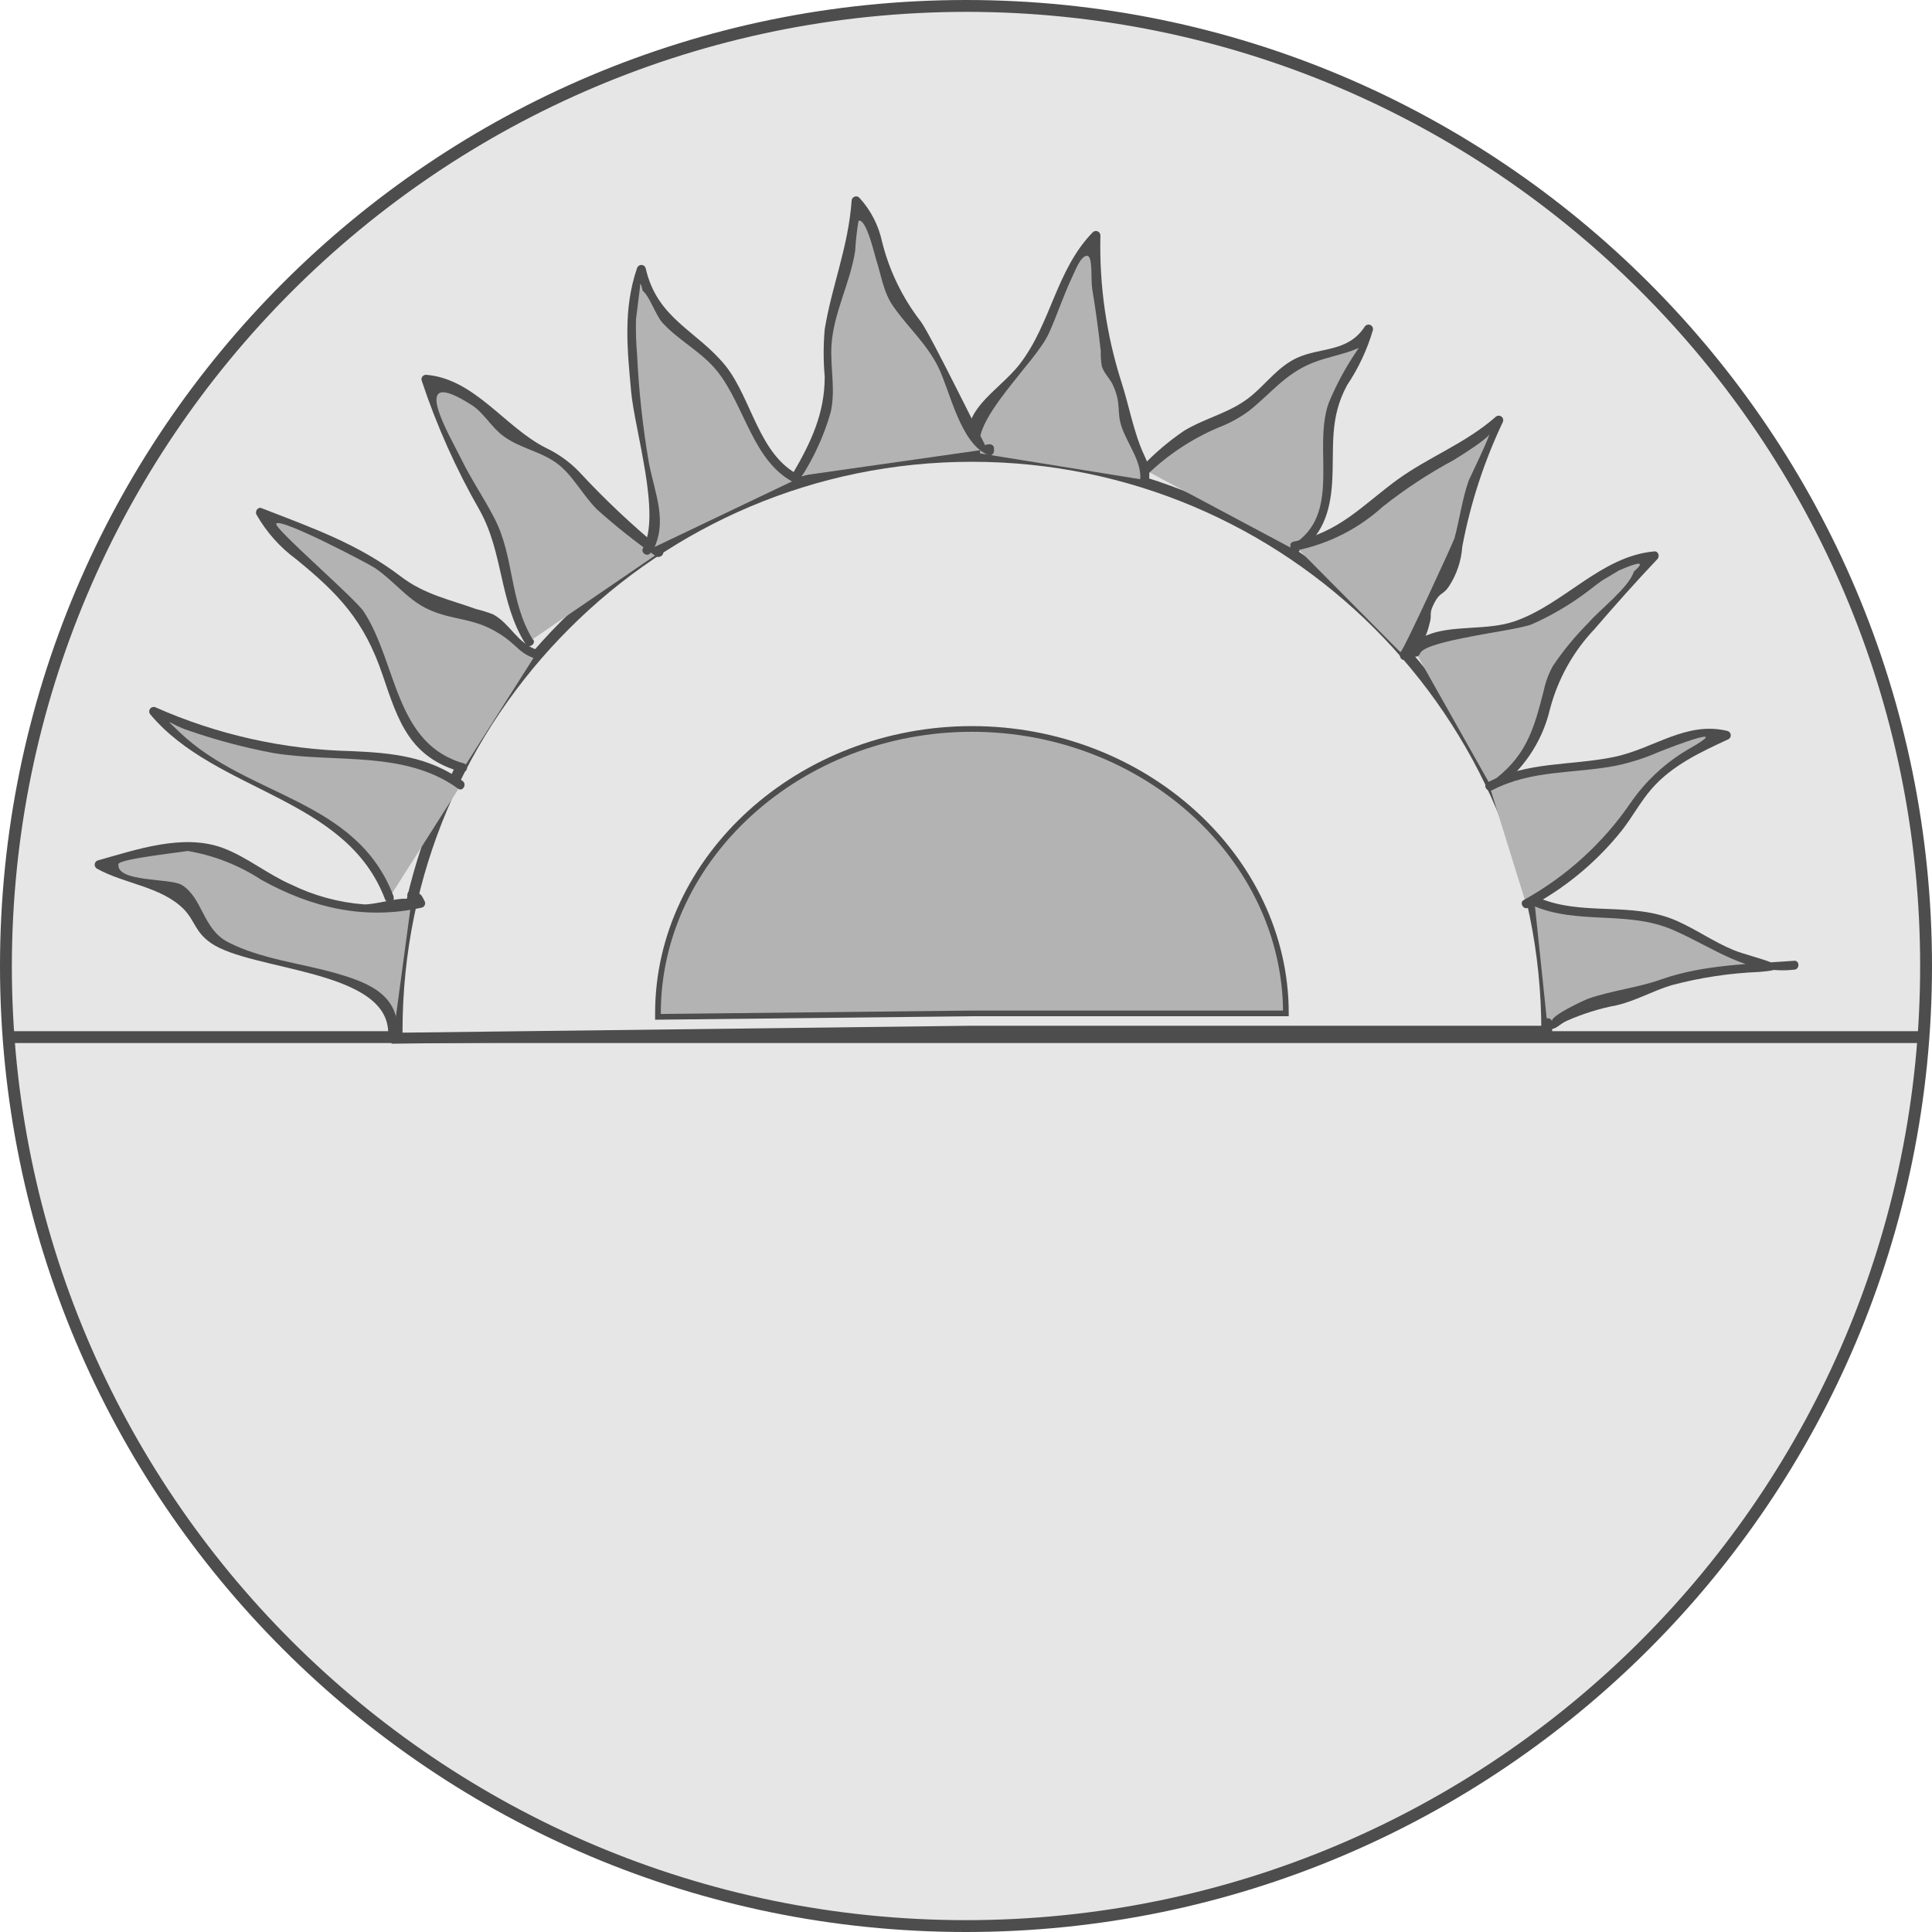
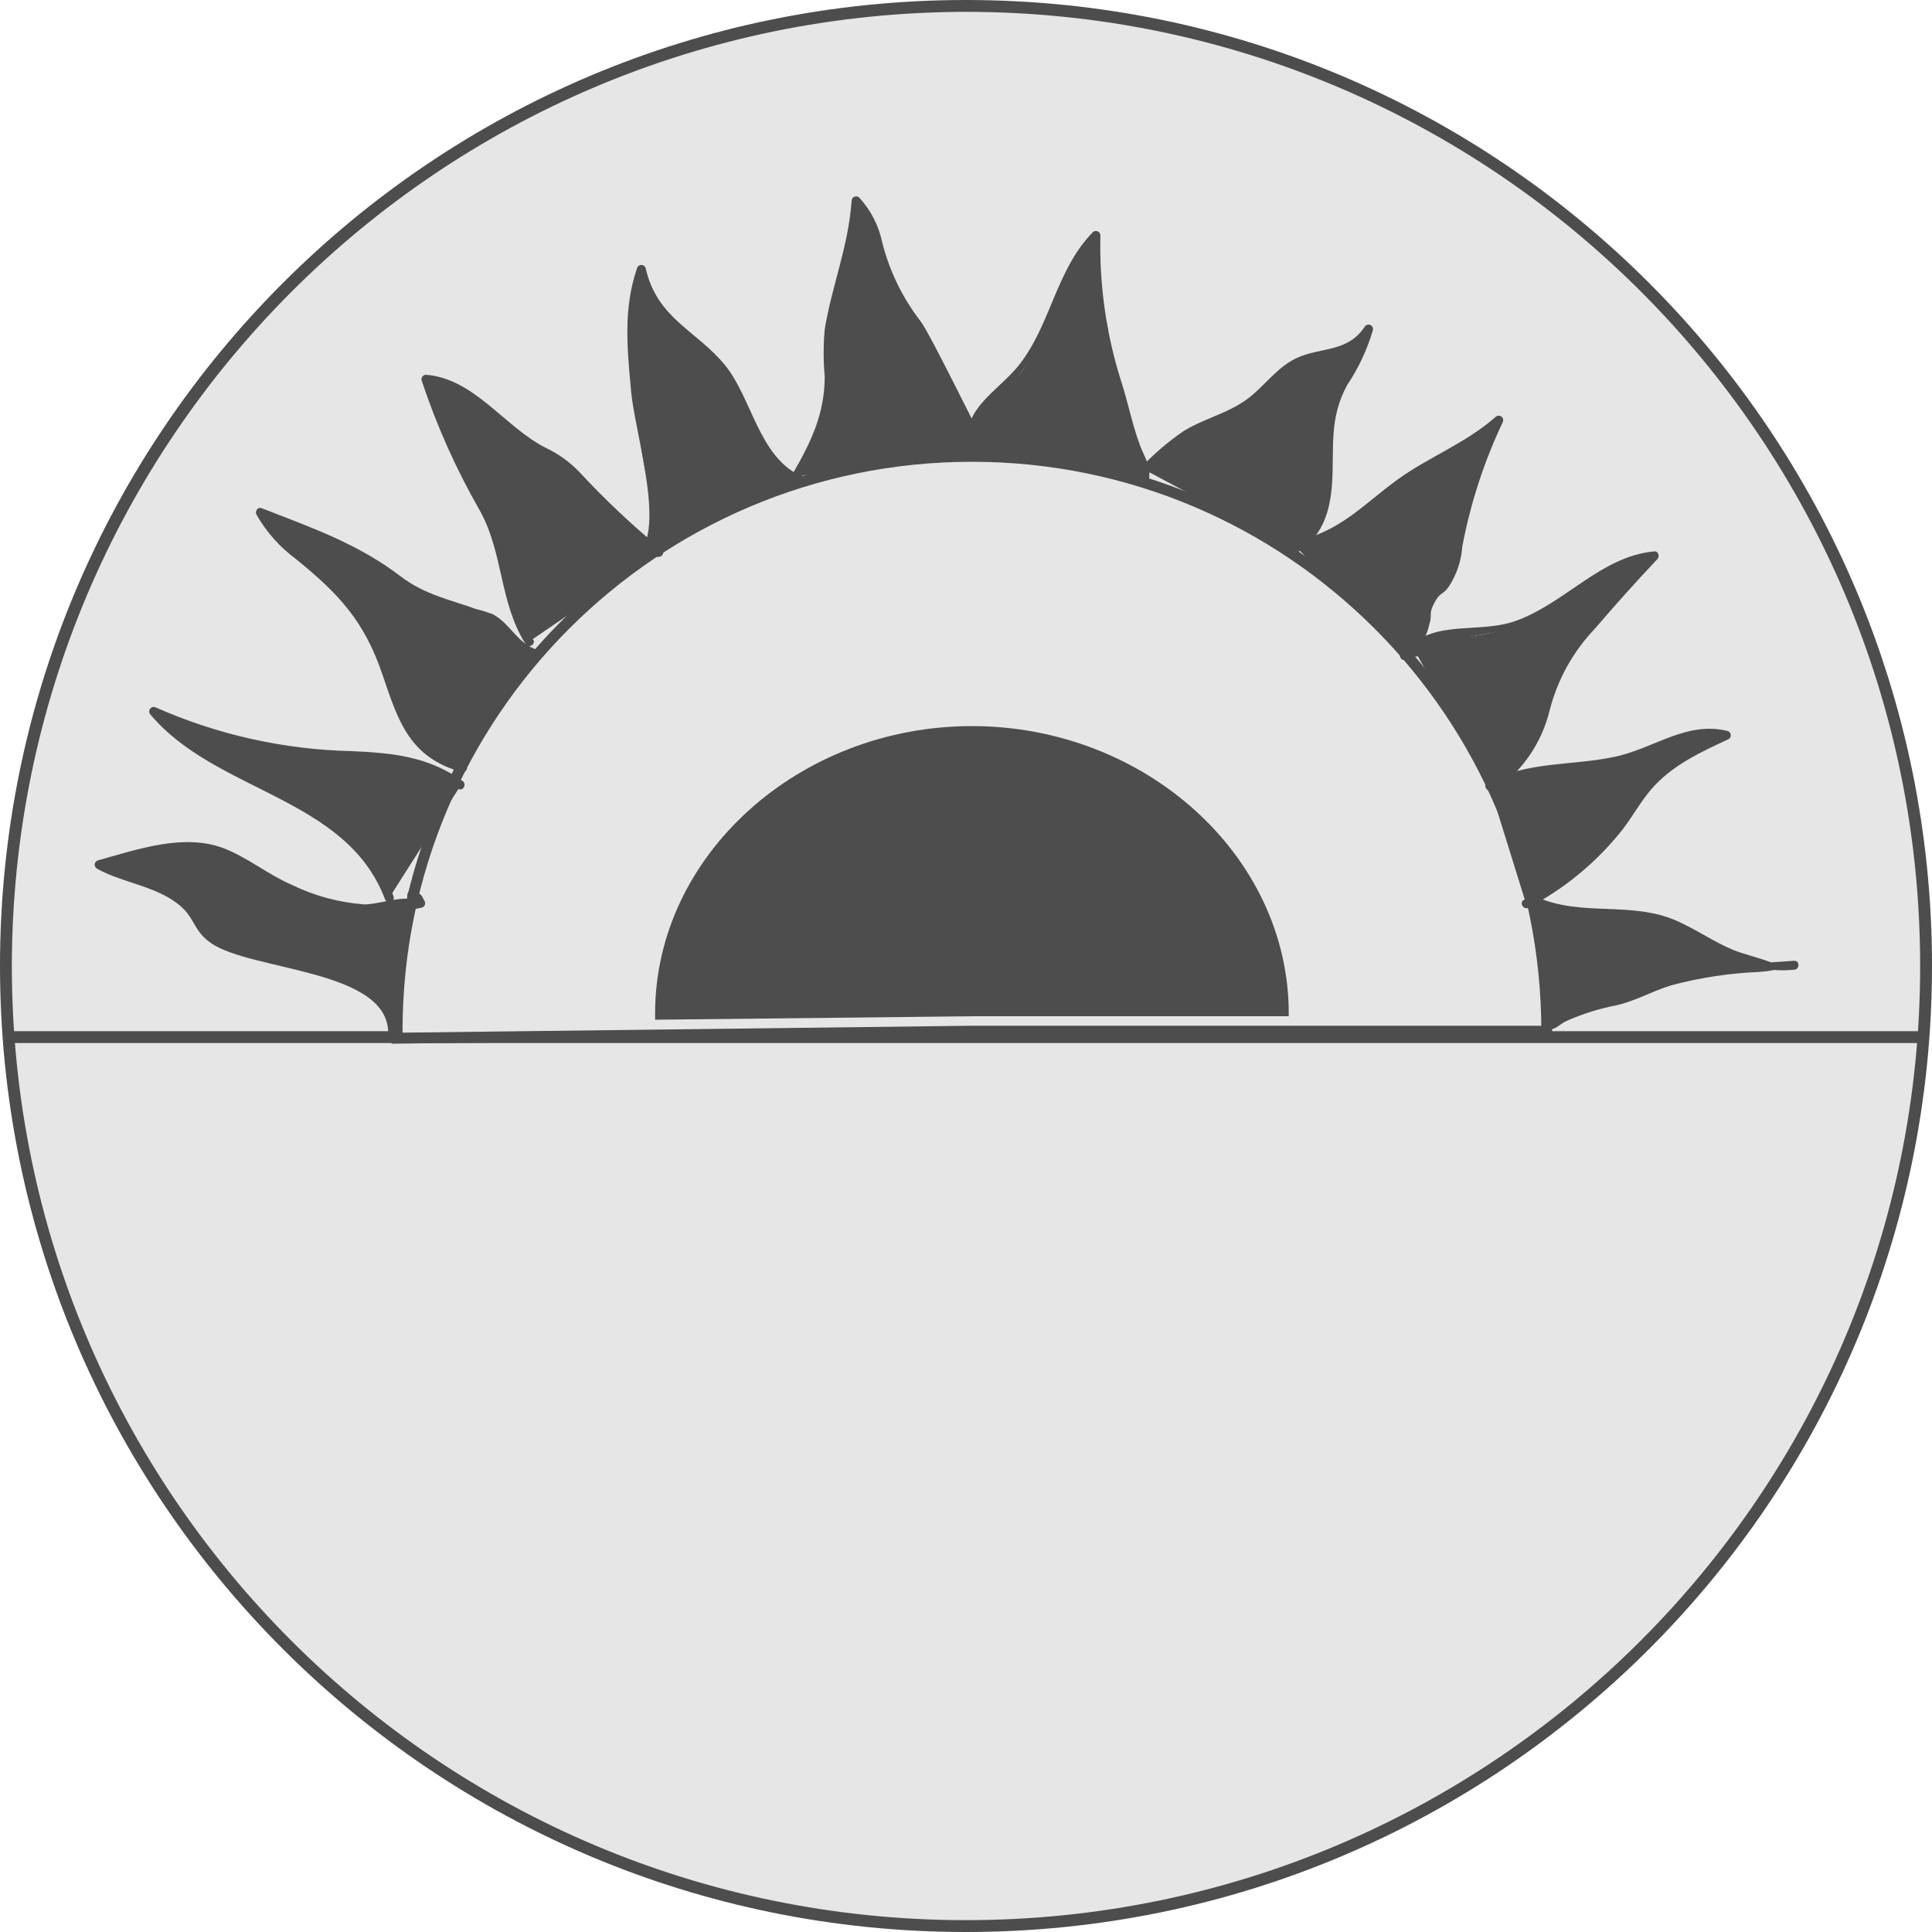
<svg xmlns="http://www.w3.org/2000/svg" viewBox="0 0 163 163">
  <defs>
-     <style>.cls-1,.cls-4{fill:#e6e6e6;}.cls-2{fill:#4d4d4d;}.cls-3{fill:none;}.cls-3,.cls-4,.cls-6{stroke:#4d4d4d;stroke-miterlimit:10;}.cls-4{stroke-width:0.92px;}.cls-5,.cls-6{fill:#b3b3b3;}.cls-6{stroke-width:0.48px;}</style>
+     <style>.cls-1,.cls-4{fill:#e6e6e6;}.cls-2,.cls-5{fill:#4d4d4d;}.cls-3{fill:none;}.cls-3,.cls-4,.cls-5{stroke:#4d4d4d;stroke-miterlimit:10;}.cls-4{stroke-width:0.92px;}.cls-5{stroke-width:0.48px;}</style>
  </defs>
  <g id="Camada_2" data-name="Camada 2">
    <g id="Camada_1-2" data-name="Camada 1">
      <path class="cls-1" d="M81.5,162.5a81,81,0,1,1,81-81A81.09,81.09,0,0,1,81.5,162.5Z" />
      <path class="cls-2" d="M81.5,1A80.5,80.5,0,1,1,1,81.5,80.59,80.59,0,0,1,81.5,1m0-1A81.5,81.5,0,1,0,163,81.5,81.5,81.5,0,0,0,81.5,0Z" />
      <line class="cls-3" x1="0.5" y1="87.5" x2="162.5" y2="87.5" />
      <path class="cls-4" d="M82,87l-48.5.59q0-.29,0-.59a48.5,48.5,0,0,1,97,0Z" />
-       <path class="cls-5" d="M33.2,87.27a3.28,3.28,0,0,0-1.36-3.35,9.64,9.64,0,0,0-3.53-1.43L22.49,81c-2.66-.69-5.73-1.74-6.55-4.37-.19-.61-.29-1.34-.83-1.68A2.25,2.25,0,0,0,14,74.73,10.86,10.86,0,0,1,8.4,72.95a47,47,0,0,1,6.06-1.38,9.09,9.09,0,0,1,2.71-.13,12.07,12.07,0,0,1,4.36,2.05c4.17,2.55,9.29,4.08,14,2.7a.74.74,0,0,0-.75-.67" />
+       <path class="cls-2" d="M33.2,87.27a3.28,3.28,0,0,0-1.36-3.35,9.64,9.64,0,0,0-3.53-1.43L22.49,81c-2.66-.69-5.73-1.74-6.55-4.37-.19-.61-.29-1.34-.83-1.68A2.25,2.25,0,0,0,14,74.73,10.86,10.86,0,0,1,8.4,72.95a47,47,0,0,1,6.06-1.38,9.09,9.09,0,0,1,2.71-.13,12.07,12.07,0,0,1,4.36,2.05c4.17,2.55,9.29,4.08,14,2.7a.74.74,0,0,0-.75-.67" />
      <path class="cls-2" d="M33.58,87.27c.08-3.31-2.33-4.31-5.17-5.14S22,80.92,19.24,79.49c-2.15-1.11-2.13-3.74-3.91-4.83-1-.6-5.51-.2-5.34-1.76.05-.46,6.13-1.09,5.82-1.11a16.36,16.36,0,0,1,6.24,2.44c4.27,2.37,8.74,3.42,13.55,2.34a.38.38,0,0,0,.22-.55c-.31-.62-.31-.6-1-.85-.45-.17-.65.55-.2.72-.77-.29-2.93.46-3.93.41a16.92,16.92,0,0,1-6.12-1.67c-2-.87-3.78-2.36-5.8-3.1-3.35-1.22-7.24.15-10.51,1.06a.38.38,0,0,0-.09.69c2.31,1.3,5.44,1.5,7.36,3.45.94,1,.92,1.87,2.22,2.8,3.39,2.43,15.18,2.21,15,7.75a.38.38,0,0,0,.75,0Z" />
-       <path class="cls-5" d="M32.85,75.73C31.65,71.56,27.6,68.94,23.7,67S15.53,63.45,13,60a37.67,37.67,0,0,0,14.39,3.66c4,.2,8.49-.09,11.51,2.55" />
+       <path class="cls-2" d="M32.85,75.73C31.65,71.56,27.6,68.94,23.7,67S15.53,63.45,13,60a37.67,37.67,0,0,0,14.39,3.66c4,.2,8.49-.09,11.51,2.55" />
      <path class="cls-2" d="M33.21,75.63c-3.12-8.26-12.33-8.36-18.05-13.85-1.57-1.51-.83-.66.74-.15a49.5,49.5,0,0,0,7.21,1.91c5.19.85,11.06-.26,15.54,3,.39.28.77-.37.38-.65-2.89-2.07-5.92-2.37-9.4-2.52a43.16,43.16,0,0,1-16.5-3.69.38.38,0,0,0-.45.59c5.53,6.61,16.53,6.94,19.8,15.59.17.45.89.25.72-.2Z" />
-       <path class="cls-5" d="M39.12,64.79A6.78,6.78,0,0,1,34.68,62a15.88,15.88,0,0,1-1.81-4.52c-.94-3.07-2.28-6.12-4.65-8.29-2.14-2-5.14-3.25-6.26-5.93l5.78,2.25A18.35,18.35,0,0,1,32,47.6c1.81,1.32,3.22,3.35,5.4,3.88,1.33.32,2.83,0,4,.7,1.44.8,2.17,2.85,3.82,3" />
+       <path class="cls-2" d="M39.12,64.79A6.78,6.78,0,0,1,34.68,62a15.88,15.88,0,0,1-1.81-4.52c-.94-3.07-2.28-6.12-4.65-8.29-2.14-2-5.14-3.25-6.26-5.93l5.78,2.25A18.35,18.35,0,0,1,32,47.6c1.81,1.32,3.22,3.35,5.4,3.88,1.33.32,2.83,0,4,.7,1.44.8,2.17,2.85,3.82,3" />
      <path class="cls-2" d="M39.22,64.43c-5.91-1.6-5.68-8.41-8.51-12.8-.74-1.15-7.65-7.08-7.4-7.45.36-.53,7.86,3.42,8.32,3.74,1.5,1,2.72,2.62,4.36,3.42,2.35,1.14,4.13.63,6.67,2.48,1,.74,1.28,1.34,2.49,1.74.46.15.66-.57.2-.72-1.72-.56-2.25-2.17-3.73-3a11.26,11.26,0,0,0-1.47-.46c-2.14-.78-4.31-1.2-6.33-2.74-3.61-2.76-7.52-4.12-11.76-5.77-.32-.13-.57.29-.42.55A12.12,12.12,0,0,0,25,47.19c3.57,2.91,5.73,5.18,7.27,9.73,1.35,4,2.3,7,6.72,8.23a.38.38,0,0,0,.2-.72Z" />
-       <path class="cls-5" d="M44.63,54.14a10.94,10.94,0,0,1-2-5.18,20.21,20.21,0,0,0-.34-3,11.83,11.83,0,0,0-1.54-3.07A46.54,46.54,0,0,1,35.89,32a5.64,5.64,0,0,1,4.17,1.92,20.12,20.12,0,0,0,3.49,3.19c1.45.85,3.28,1.11,4.47,2.3a24,24,0,0,1,1.71,2.39,11.15,11.15,0,0,0,1.93,1.78l3.91,3.08" />
+       <path class="cls-2" d="M44.63,54.14a10.94,10.94,0,0,1-2-5.18,20.21,20.21,0,0,0-.34-3,11.83,11.83,0,0,0-1.54-3.07A46.54,46.54,0,0,1,35.89,32a5.64,5.64,0,0,1,4.17,1.92,20.12,20.12,0,0,0,3.49,3.19c1.45.85,3.28,1.11,4.47,2.3a24,24,0,0,1,1.71,2.39,11.15,11.15,0,0,0,1.93,1.78l3.91,3.08" />
      <path class="cls-2" d="M44.95,53.95c-2-3.27-1.54-7-3.26-10.27-.86-1.67-1.93-3.22-2.76-4.92-.91-1.88-4.7-8.15.86-4.59,1,.63,1.66,1.85,2.61,2.57,1.4,1.06,3,1.27,4.43,2.24s2.28,2.75,3.54,4a52.92,52.92,0,0,0,4.93,3.92c.38.3.91-.23.53-.53a70.4,70.4,0,0,1-7-6.6,9.71,9.71,0,0,0-2.81-2c-3.45-1.75-6-5.84-10.09-6.15a.38.38,0,0,0-.36.47,60.13,60.13,0,0,0,4.92,11c2,3.62,1.62,7.68,3.85,11.25.26.41.9,0,.65-.38Z" />
-       <path class="cls-5" d="M54.64,46.43c1.31-1.54.54-3.85,0-5.81a36.78,36.78,0,0,1-.87-5.87l-.31-3.36c-.27-2.92-.52-6,.64-8.67a7.91,7.91,0,0,0,2,4.24c1.46,1.55,3.51,2.49,4.81,4.18A12.6,12.6,0,0,1,62,32.89l2.59,4.86c.61,1.14,1.37,2.4,2.64,2.67" />
+       <path class="cls-2" d="M54.64,46.43c1.31-1.54.54-3.85,0-5.81a36.78,36.78,0,0,1-.87-5.87l-.31-3.36c-.27-2.92-.52-6,.64-8.67a7.91,7.91,0,0,0,2,4.24c1.46,1.55,3.51,2.49,4.81,4.18A12.6,12.6,0,0,1,62,32.89l2.59,4.86c.61,1.14,1.37,2.4,2.64,2.67" />
      <path class="cls-2" d="M55,46.62c1.4-2.55.27-4.86-.25-7.55a74.63,74.63,0,0,1-1-9.15,26.17,26.17,0,0,1-.09-3L54,24.19q0-.6.23.35c.57.44,1.1,2.08,1.66,2.69,1.41,1.54,3.31,2.45,4.63,4.1,2.34,2.94,3,7.65,6.53,9.41.43.21.81-.43.38-.65-3.41-1.7-4-6.44-6.21-9.22-2.42-3-5.78-3.94-6.75-8.26a.38.38,0,0,0-.72,0c-1.19,3.47-.83,6.84-.5,10.45.3,3.24,2.55,10.42,1,13.18-.23.42.41.8.65.38Z" />
-       <path class="cls-5" d="M82.37,38.2a3.22,3.22,0,0,1,.51-3.62,37.39,37.39,0,0,1,2.83-2.68c3.23-3.33,3.36-8.91,6.82-12a14.68,14.68,0,0,0,.38,6,7.87,7.87,0,0,1,.56,1.81c.1,1-.43,2.08-.16,3.08s1.21,1.65,1.52,2.62a25.55,25.55,0,0,1,.22,2.6c.35,1.59,2.12,2.95,1.58,4.49" />
+       <path class="cls-2" d="M82.37,38.2a3.22,3.22,0,0,1,.51-3.62,37.39,37.39,0,0,1,2.83-2.68c3.23-3.33,3.36-8.91,6.82-12a14.68,14.68,0,0,0,.38,6,7.87,7.87,0,0,1,.56,1.81c.1,1-.43,2.08-.16,3.08s1.21,1.65,1.52,2.62a25.55,25.55,0,0,1,.22,2.6c.35,1.59,2.12,2.95,1.58,4.49" />
      <path class="cls-2" d="M82.74,38.1c-1-2.58,4.63-7.46,5.76-10,.72-1.59,1.25-3.26,2-4.82.2-.4.65-1.66,1.19-1.7s.32,1.93.46,2.8c.3,1.81.51,3.39.72,5.23a6.49,6.49,0,0,0,.09,1.3c.22.67.78,1.11,1,1.73.64,1.46.25,2.11.66,3.34.46,1.42,1.7,2.93,1.58,4.44,0,.48.71.48.75,0,.11-1.28-.34-1.7-.77-2.85-.65-1.73-1-3.58-1.56-5.31a37.7,37.7,0,0,1-1.78-12.4.38.38,0,0,0-.64-.27c-3.1,3.18-3.51,7.68-6.16,11.12-1.84,2.39-5.44,4-4.1,7.54.17.45.9.25.72-.2Z" />
-       <path class="cls-5" d="M96.64,39.67l1.48-1.38a10.36,10.36,0,0,1,2.4-1.83c1-.51,2.22-.66,3.26-1.17,2.25-1.09,3.53-3.66,5.81-4.68a22.81,22.81,0,0,1,3.25-.87,3.88,3.88,0,0,0,2.63-1.92c-.26,2.36-2.26,4.15-3,6.4-.73,2.08-.35,4.36-.41,6.57s-.8,4.69-2.81,5.61" />
+       <path class="cls-2" d="M96.64,39.67l1.48-1.38a10.36,10.36,0,0,1,2.4-1.83c1-.51,2.22-.66,3.26-1.17,2.25-1.09,3.53-3.66,5.81-4.68a22.81,22.81,0,0,1,3.25-.87,3.88,3.88,0,0,0,2.63-1.92c-.26,2.36-2.26,4.15-3,6.4-.73,2.08-.35,4.36-.41,6.57s-.8,4.69-2.81,5.61" />
      <path class="cls-2" d="M96.9,39.94a19.72,19.72,0,0,1,5.9-3.87,10.84,10.84,0,0,0,2.57-1.4c1.86-1.47,3.06-3.14,5.38-4.06,1.25-.5,2.58-.69,3.83-1.23.85-.37.91-1.39-.09.2A24,24,0,0,0,112.1,34c-1.39,3.91,1.19,9.41-3.09,12-.41.25,0,.9.38.65,2.17-1.33,2.84-3.47,3-5.93.18-3-.27-5.39,1.26-8.22a16.82,16.82,0,0,0,2.18-4.65.38.38,0,0,0-.69-.29c-1.44,2.2-3.75,1.71-5.75,2.65-1.54.73-2.49,2.07-3.76,3.14-1.75,1.48-3.85,1.85-5.74,3a21.57,21.57,0,0,0-3.53,3c-.35.33.18.86.53.53Z" />
-       <path class="cls-5" d="M109.28,46.08a13.12,13.12,0,0,0,7.12-3.6,16.61,16.61,0,0,1,1.76-1.68,12.69,12.69,0,0,1,2.11-1.13,25.27,25.27,0,0,0,6.25-4.22c-1.56,3.43-3.13,6.94-3.48,10.69-.1,1.13-.17,2.42-1.05,3.13-.44.35-1,.5-1.39.94-.52.65-.28,1.59-.34,2.42a3.27,3.27,0,0,1-1.83,2.68" />
+       <path class="cls-2" d="M109.28,46.08a13.12,13.12,0,0,0,7.12-3.6,16.61,16.61,0,0,1,1.76-1.68,12.69,12.69,0,0,1,2.11-1.13,25.27,25.27,0,0,0,6.25-4.22c-1.56,3.43-3.13,6.94-3.48,10.69-.1,1.13-.17,2.42-1.05,3.13-.44.35-1,.5-1.39.94-.52.65-.28,1.59-.34,2.42a3.27,3.27,0,0,1-1.83,2.68" />
      <path class="cls-2" d="M109.38,46.44a15.41,15.41,0,0,0,7.29-3.7,41,41,0,0,1,6-3.94c.41-.25,3.15-1.95,3-2.25.07.2-1.71,3.87-1.76,4-.56,1.61-.76,3.25-1.2,4.87-.08.28-4.24,9.34-4.51,9.54s0,.93.38.65a4.59,4.59,0,0,0,2-2.9c.3-.94-.09-.83.42-1.82s.72-.64,1.24-1.41a7,7,0,0,0,1.13-3.36,43.1,43.1,0,0,1,3.42-10.51.38.38,0,0,0-.59-.45c-2.6,2.28-5.6,3.35-8.32,5.32-3,2.2-4.86,4.42-8.75,5.22-.47.1-.27.82.2.72Z" />
-       <path class="cls-5" d="M119.44,55.05c-.18-.87,1.09-1.2,2-1.19a19.55,19.55,0,0,0,11.16-3.43c2.19-1.51,4.33-3.57,7-3.52q-4,4.2-7.62,8.67a6.27,6.27,0,0,0-1.09,1.68,9.31,9.31,0,0,0-.37,2,10.32,10.32,0,0,1-4.67,7.17" />
+       <path class="cls-2" d="M119.44,55.05c-.18-.87,1.09-1.2,2-1.19a19.55,19.55,0,0,0,11.16-3.43c2.19-1.51,4.33-3.57,7-3.52q-4,4.2-7.62,8.67a6.27,6.27,0,0,0-1.09,1.68,9.31,9.31,0,0,0-.37,2,10.32,10.32,0,0,1-4.67,7.17" />
      <path class="cls-2" d="M119.8,55.15c.39-1.15,8.07-1.9,9.46-2.49a23.54,23.54,0,0,0,4.44-2.58c.63-.45,1.23-1,1.9-1.36l1-.6q2.7-1.17,1.25.1c-.43,1.36-2.87,3.2-3.83,4.32a24.63,24.63,0,0,0-3,3.64,7.41,7.41,0,0,0-.77,2.06c-.88,3.46-1.53,5.69-4.61,7.87-.39.28,0,.93.38.65a11.61,11.61,0,0,0,4.73-6.86,15.52,15.52,0,0,1,3.79-6.84c1.72-2,3.5-4,5.3-5.9.2-.22.08-.67-.27-.64-4.52.41-7.57,4.44-11.79,5.9-2.34.81-5.25.27-7.41,1.18-1,.44-1,.35-1.29,1.34-.15.46.57.66.72.2Z" />
-       <path class="cls-5" d="M125.68,66.36c3.77-2.33,8.74-1.19,12.9-2.73,1.17-.43,2.25-1.07,3.43-1.49a5,5,0,0,1,3.65-.1c-2.39,1.1-4.86,2.25-6.57,4.26a30.07,30.07,0,0,0-1.77,2.5,23.24,23.24,0,0,1-8.56,7.47" />
+       <path class="cls-2" d="M125.68,66.36c3.77-2.33,8.74-1.19,12.9-2.73,1.17-.43,2.25-1.07,3.43-1.49a5,5,0,0,1,3.65-.1c-2.39,1.1-4.86,2.25-6.57,4.26a30.07,30.07,0,0,0-1.77,2.5,23.24,23.24,0,0,1-8.56,7.47" />
      <path class="cls-2" d="M125.87,66.68c3.34-1.75,6.9-1.39,10.47-2.08a18.48,18.48,0,0,0,3.57-1.14c1.3-.53,6.47-2.48,2.59-.28a15.33,15.33,0,0,0-4.94,4.57,26.45,26.45,0,0,1-9,8.18c-.42.23,0,.88.38.65a24.88,24.88,0,0,0,7.88-6.5c.89-1.13,1.58-2.44,2.52-3.52,1.74-2,4.15-3.11,6.5-4.2a.38.38,0,0,0-.09-.69c-3.51-.86-6.25,1.52-9.61,2.2-3.69.75-7.22.35-10.65,2.15-.43.22,0,.87.38.65Z" />
-       <path class="cls-5" d="M129.46,76.06c2.72,1.59,6.19.52,9.28,1.13,2.22.44,4.15,1.73,6.15,2.8s4.27,1.94,6.48,1.45l-3.52.27a26.44,26.44,0,0,0-8.26,1.52,13.29,13.29,0,0,1-3.31,1.21,17.7,17.7,0,0,0-2.31.2c-1.13.3-2,1.23-3,1.83-.21.13-.64-.05-.44-.19" />
+       <path class="cls-2" d="M129.46,76.06c2.72,1.59,6.19.52,9.28,1.13,2.22.44,4.15,1.73,6.15,2.8s4.27,1.94,6.48,1.45l-3.52.27a26.44,26.44,0,0,0-8.26,1.52,13.29,13.29,0,0,1-3.31,1.21,17.7,17.7,0,0,0-2.31.2c-1.13.3-2,1.23-3,1.83-.21.13-.64-.05-.44-.19" />
      <path class="cls-2" d="M129.27,76.38c3.83,1.69,8,.4,11.86,2.07,3.52,1.52,6.21,3.79,10.24,3.36.47,0,.49-.79,0-.75-3.74.28-7.64.31-11.21,1.57-2,.71-4.21.94-6.17,1.63-.25.09-3.2,1.43-3.05,1.91-.14-.46-.87-.26-.72.2l.06.2a.38.38,0,0,0,.36.28c.71,0,.86-.41,1.54-.72a19.08,19.08,0,0,1,4.23-1.32c1.62-.38,3-1.2,4.62-1.69A34.2,34.2,0,0,1,148.44,82c4-.31-.63-1.21-2.15-1.83-1.69-.69-3.18-1.76-4.85-2.49-3.82-1.68-8-.31-11.78-2-.44-.19-.82.45-.38.65Z" />
-       <path class="cls-5" d="M67.2,40.19c1.29-2.19,2.61-4.49,2.75-7,.1-1.78-.39-3.59-.05-5.34a19.24,19.24,0,0,1,1-2.88,29,29,0,0,0,1.29-8c2.45,2,1.64,6.15,3.54,8.7a22.06,22.06,0,0,0,1.66,1.75c2.7,2.91,3.11,7.36,5.64,10.42.12.15.33.31.49.2s-.22-.33-.17-.15" />
+       <path class="cls-2" d="M67.2,40.19c1.29-2.19,2.61-4.49,2.75-7,.1-1.78-.39-3.59-.05-5.34a19.24,19.24,0,0,1,1-2.88,29,29,0,0,0,1.29-8c2.45,2,1.64,6.15,3.54,8.7a22.06,22.06,0,0,0,1.66,1.75c2.7,2.91,3.11,7.36,5.64,10.42.12.15.33.31.49.2s-.22-.33-.17-.15" />
      <path class="cls-2" d="M67.52,40.38a20.44,20.44,0,0,0,2.57-5.62c.42-1.91-.05-3.7.06-5.61.16-2.74,1.6-5.31,2-8a23.92,23.92,0,0,1,.28-2.52c.66-.26,1.39,3,1.48,3.24.46,1.4.61,2.79,1.47,4,1.22,1.75,2.76,3.08,3.76,5.06S81,37.44,83.4,38.4c.28.11.52-.21.46-.46l0-.19a.38.38,0,0,0-.46-.26l-.12,0c-.46.15-.26.87.2.72-.12,0-4.91-9.91-5.8-11.09a18.13,18.13,0,0,1-3.26-6.72,7.93,7.93,0,0,0-1.93-3.73.38.38,0,0,0-.64.27c-.28,3.91-1.66,7.13-2.27,10.84a22.56,22.56,0,0,0,0,4c0,3.13-1.17,5.55-2.69,8.17a.38.38,0,0,0,.65.38Z" />
-       <path class="cls-6" d="M82,85.5l-26.49.29q0-.15,0-.29c0-13.17,12-24,26.49-24s26.49,10.83,26.49,24Z" />
+       <path class="cls-5" d="M82,85.5l-26.49.29q0-.15,0-.29c0-13.17,12-24,26.49-24s26.49,10.83,26.49,24Z" />
    </g>
  </g>
</svg>
